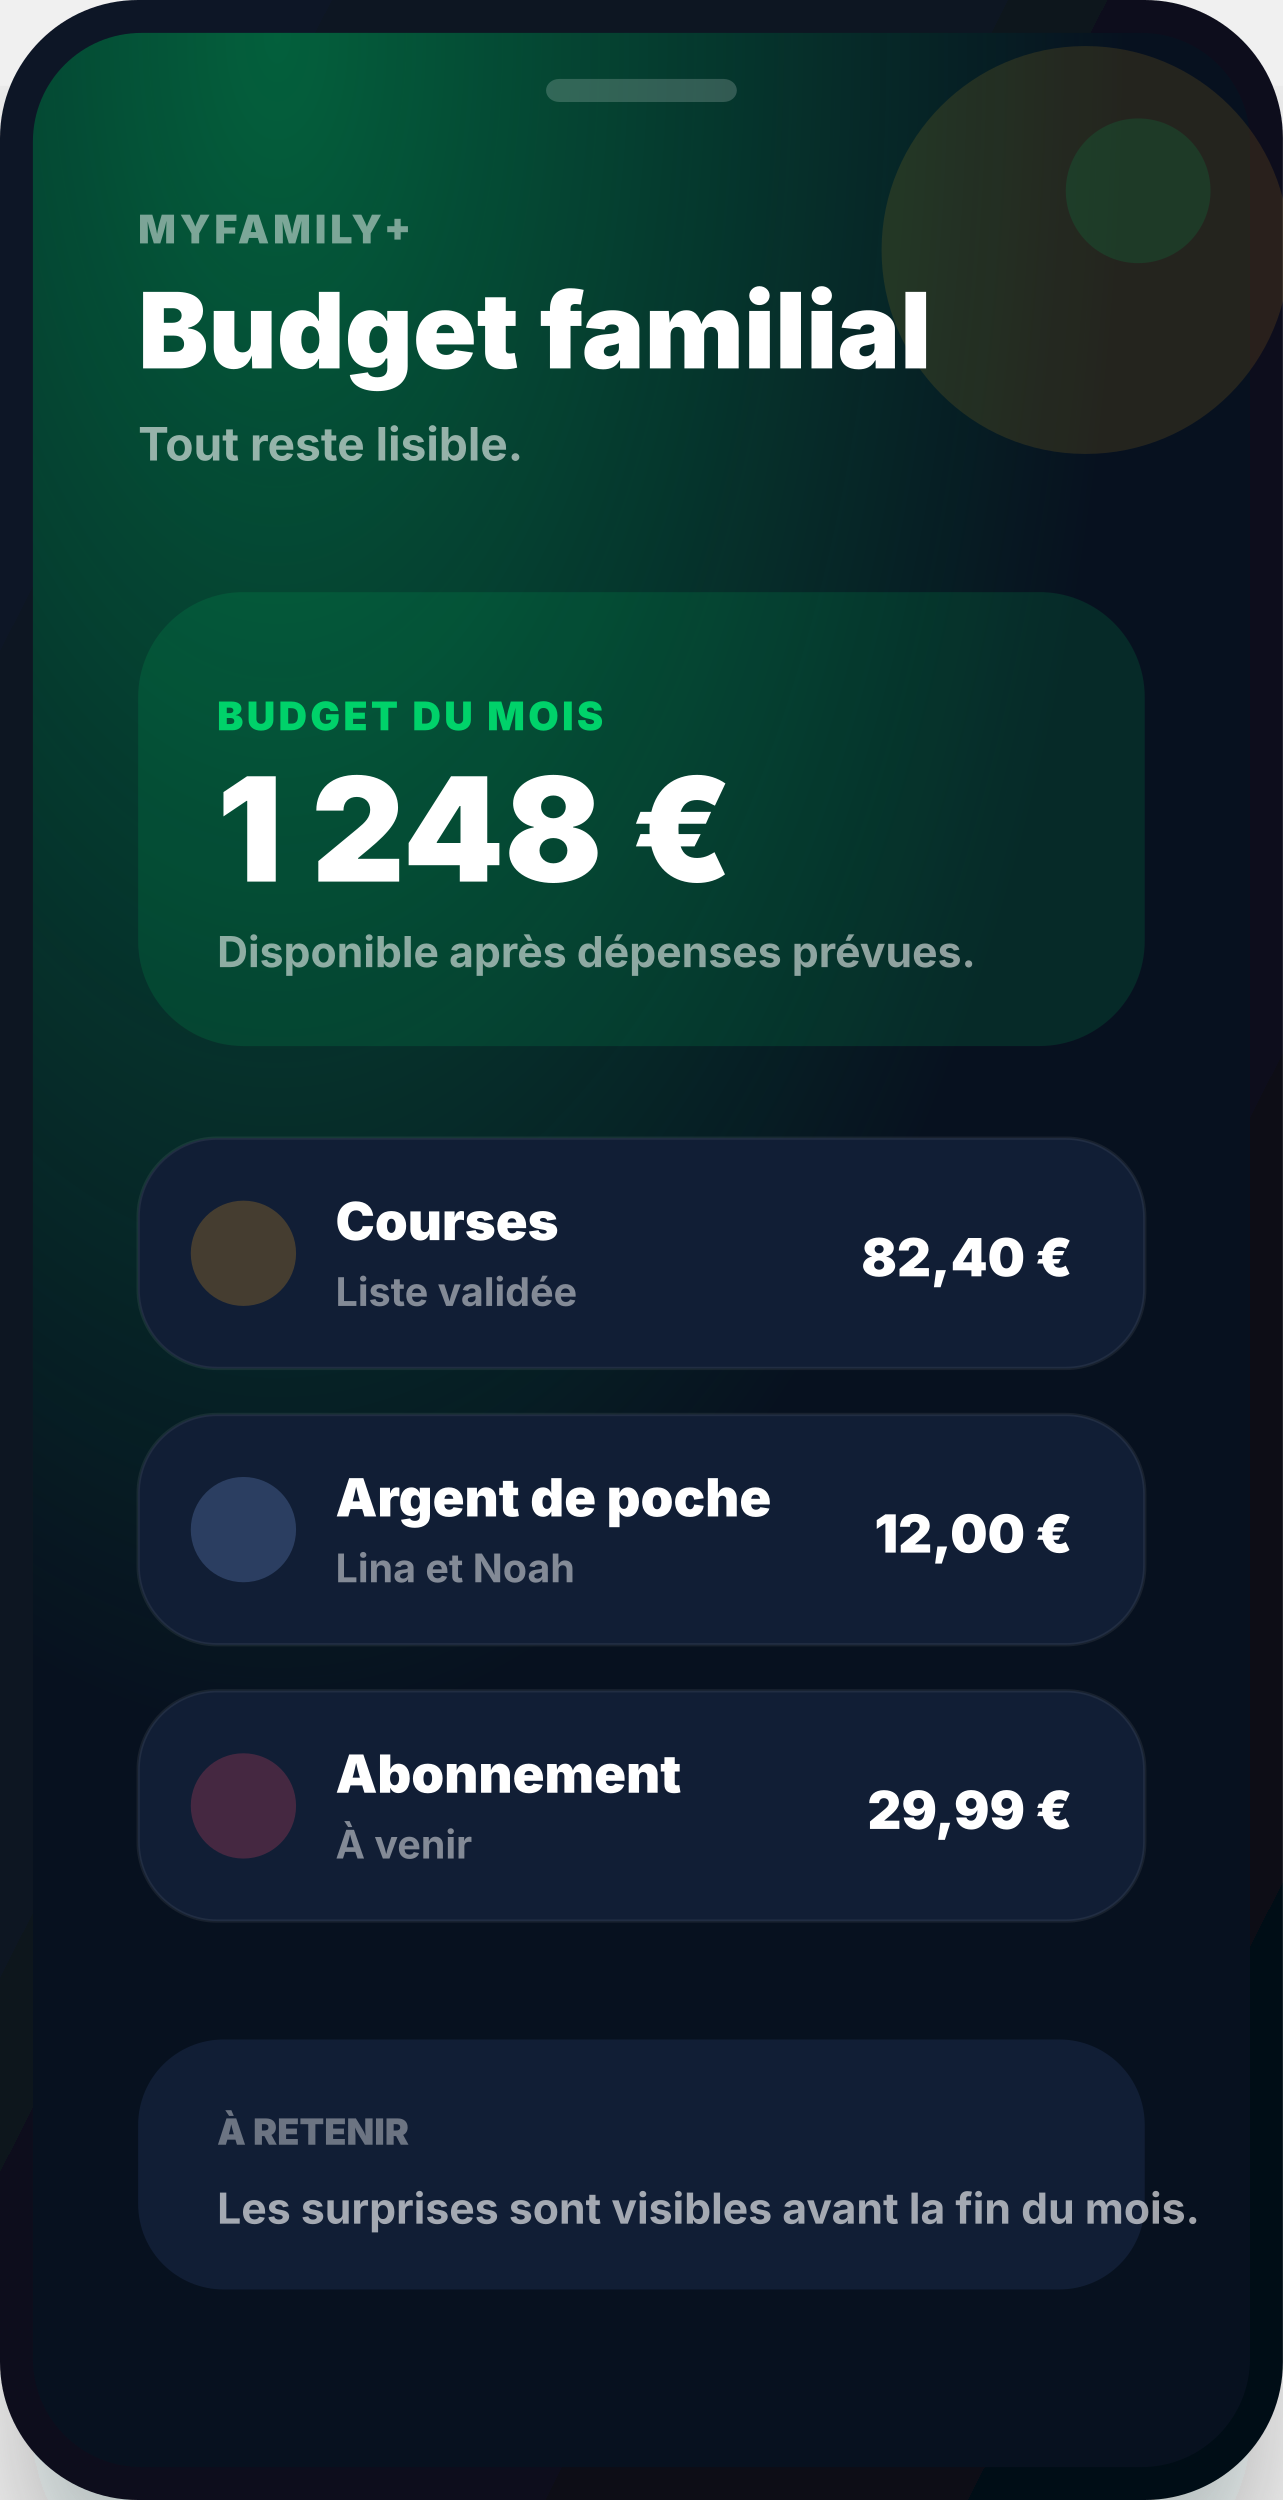
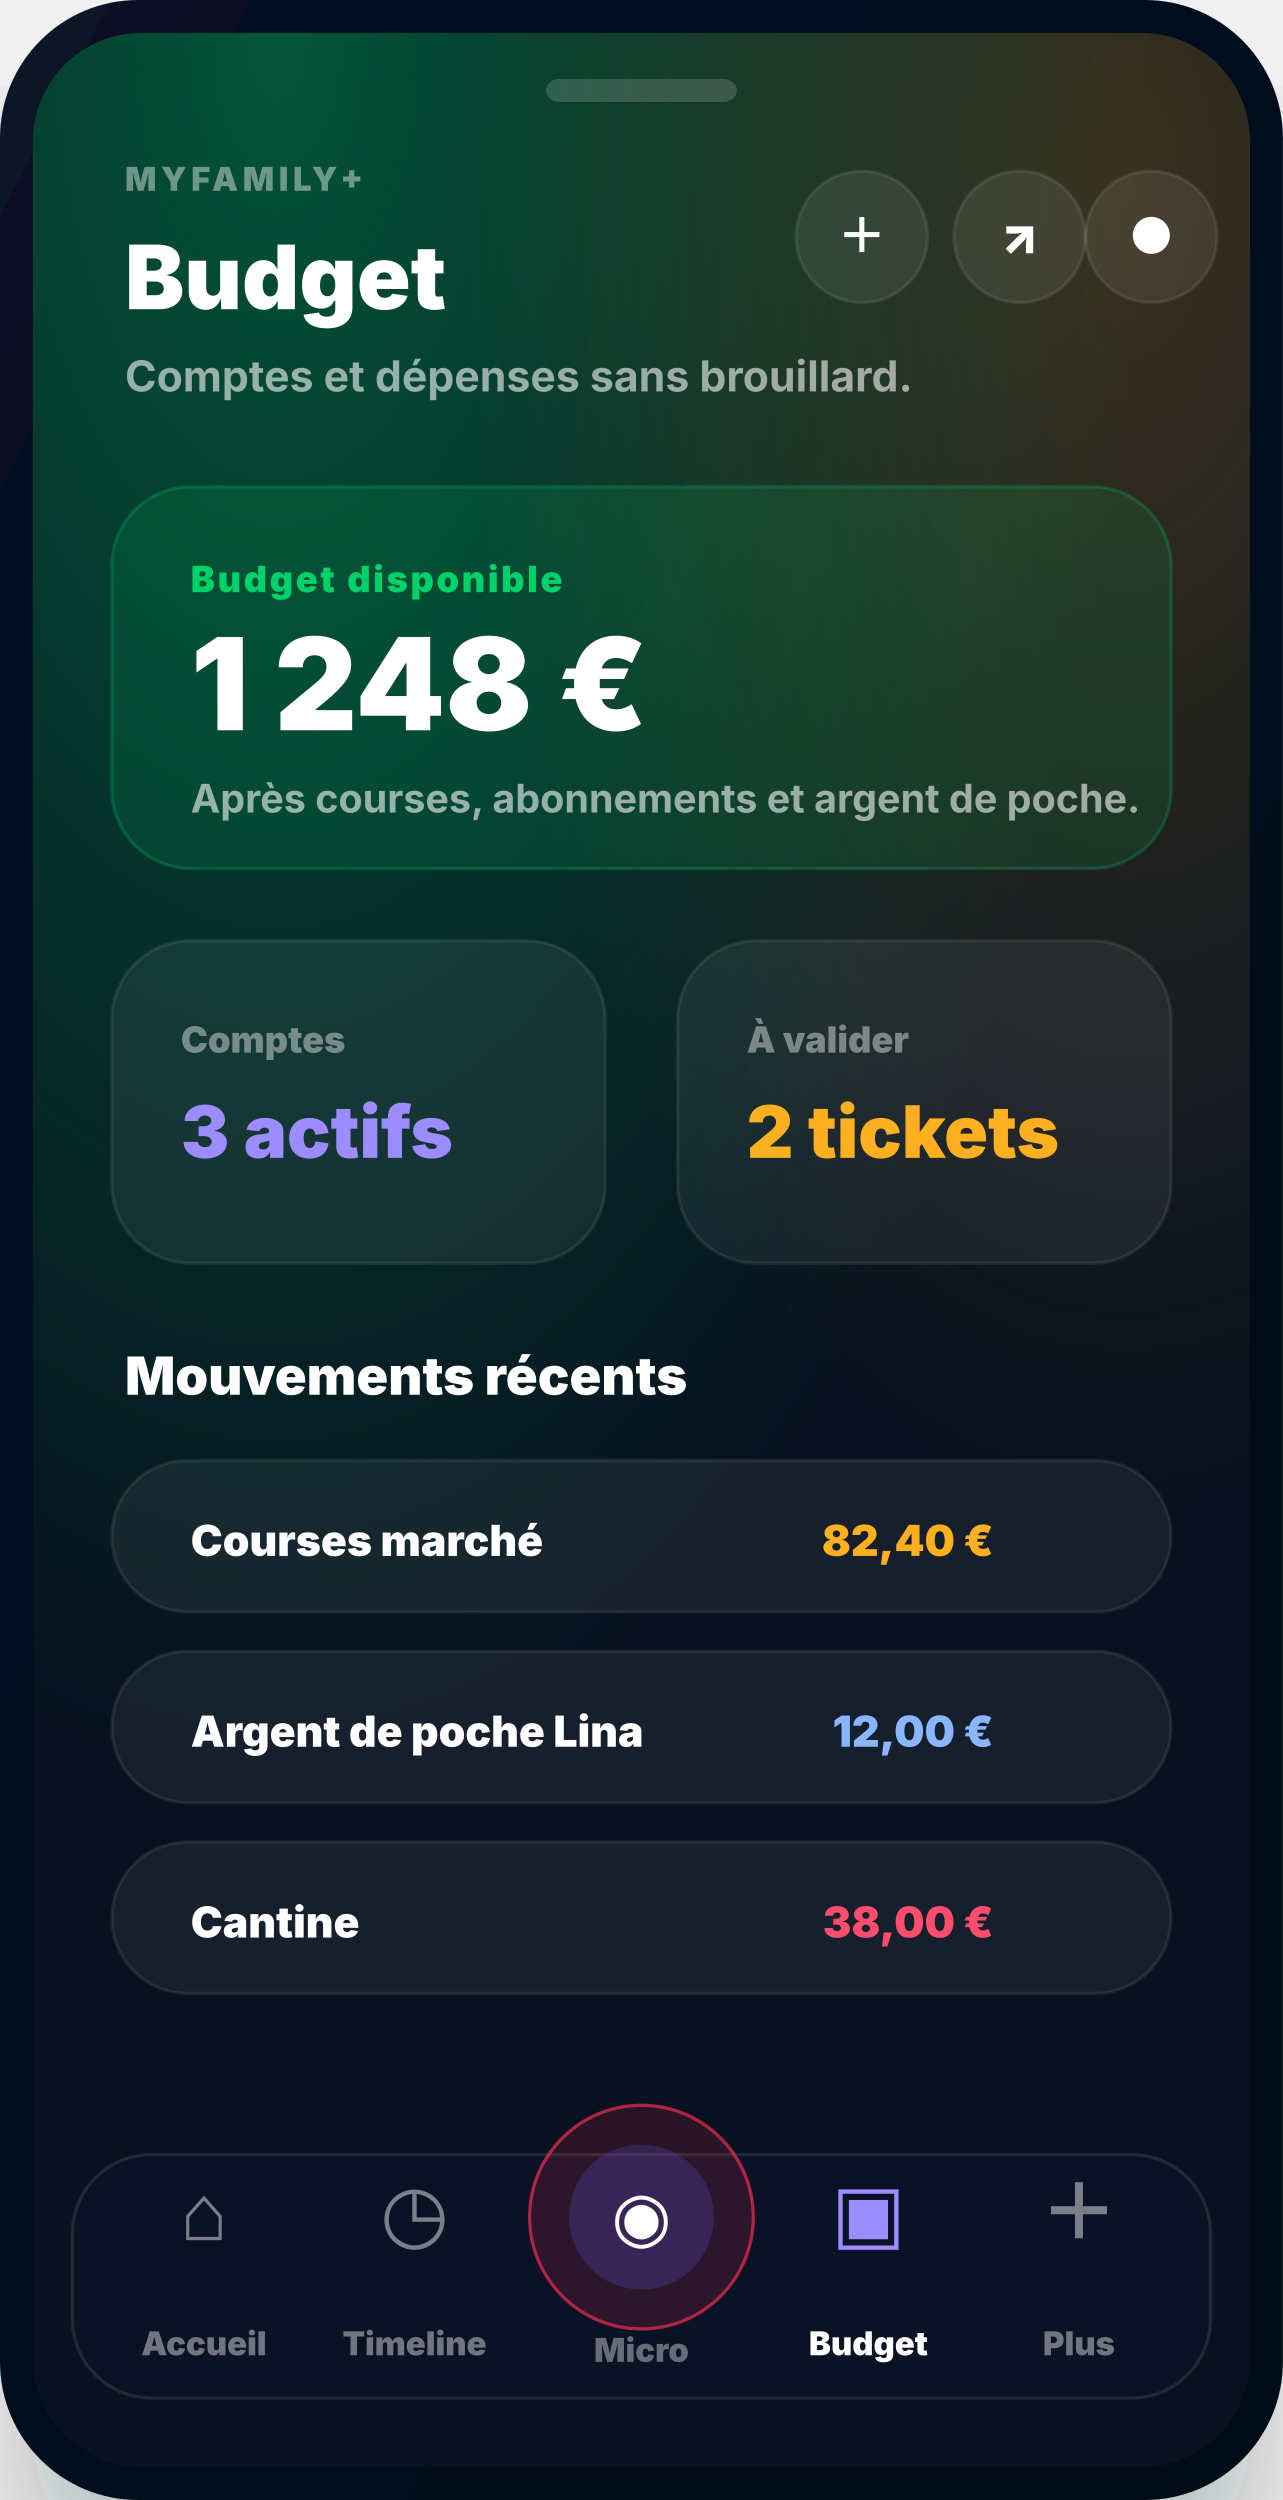
<svg xmlns="http://www.w3.org/2000/svg" width="780" height="1520" viewBox="0 0 390 760">
  <defs>
    <linearGradient id="shell" x1="0" x2="1" y1="0" y2="1">
-       <stop stop-color="#111827" />
-       <stop offset="1" stop-color="#050914" />
+       <stop stop-color="#071226" />
+       <stop offset="1" stop-color="#020713" />
    </linearGradient>
-     <radialGradient id="glow" cx="20%" cy="0%" r="70%">
-       <stop stop-color="#00A957" stop-opacity=".52" />
+     <radialGradient id="glow" cx="20%" cy="0%" r="72%">
+       <stop stop-color="#00A957" stop-opacity=".44" />
      <stop offset="1" stop-color="#00A957" stop-opacity="0" />
    </radialGradient>
+     <radialGradient id="warm" cx="90%" cy="6%" r="55%">
+       <stop stop-color="#FFB020" stop-opacity=".20" />
+       <stop offset="1" stop-color="#FFB020" stop-opacity="0" />
+     </radialGradient>
    <filter id="shadow" x="-30%" y="-30%" width="160%" height="160%">
-       <feDropShadow dx="0" dy="26" stdDeviation="22" flood-color="#101426" flood-opacity=".28" />
+       <feDropShadow dx="0" dy="26" stdDeviation="22" flood-color="#101426" flood-opacity=".26" />
    </filter>
+     <linearGradient id="purple" x1="0" x2="1">
+       <stop stop-color="#5C4DFF" />
+       <stop offset="1" stop-color="#8B5CF6" />
+     </linearGradient>
+     <linearGradient id="game" x1="0" x2="1" y1="0" y2="1">
+       <stop stop-color="#25124D" />
+       <stop offset=".55" stop-color="#111B3F" />
+       <stop offset="1" stop-color="#061522" />
+     </linearGradient>
  </defs>
  <rect width="390" height="760" rx="42" fill="url(#shell)" filter="url(#shadow)" />
  <rect x="10" y="10" width="370" height="740" rx="33" fill="#07111F" />
  <rect x="10" y="10" width="370" height="740" rx="33" fill="url(#glow)" />
-   <circle cx="330" cy="76" r="62" fill="#FFB020" fill-opacity=".12" />
-   <rect x="166" y="24" width="58" height="7" rx="4" fill="rgba(255,255,255,.18)" />
-   <circle cx="346" cy="58" r="22" fill="#00A957" fill-opacity=".17" />
-   <text x="42" y="74" fill="rgba(255,255,255,.48)" font-family="Inter, Arial, sans-serif" font-size="12" font-weight="850" letter-spacing="1.2">MYFAMILY+</text>
-   <text x="42" y="112" fill="#fff" font-family="Inter, Arial, sans-serif" font-size="32" font-weight="950">Budget familial</text>
-   <text x="42" y="140" fill="rgba(255,255,255,.58)" font-family="Inter, Arial, sans-serif" font-size="14" font-weight="650">Tout reste lisible.</text>
+   <rect x="10" y="10" width="370" height="740" rx="33" fill="url(#warm)" />
+   <rect x="166" y="24" width="58" height="7" rx="4" fill="rgba(255,255,255,.16)" />
  <g font-family="Inter, Arial, sans-serif">
-     <rect x="42" y="180" width="306" height="138" rx="32" fill="#00D26A" fill-opacity=".13" />
-     <text x="66" y="222" fill="#00D26A" font-size="12" font-weight="950" letter-spacing="1">BUDGET DU MOIS</text>
-     <text x="66" y="268" fill="#fff" font-size="44" font-weight="950">1 248 €</text>
-     <text x="66" y="294" fill="rgba(255,255,255,.55)" font-size="13" font-weight="650">Disponible après dépenses prévues.</text>
-     <rect x="42" y="346" width="306" height="70" rx="24" fill="#111E35" stroke="rgba(255,255,255,.07)" />
-     <circle cx="74" cy="381" r="16" fill="#FFB020" fill-opacity=".22" />
-     <text x="102" y="377" fill="#fff" font-size="16" font-weight="850">Courses</text>
-     <text x="102" y="397" fill="rgba(255,255,255,.48)" font-size="12" font-weight="650">Liste validée</text>
-     <text x="326" y="388" fill="#fff" text-anchor="end" font-size="16" font-weight="900">82,40 €</text>
-     <rect x="42" y="430" width="306" height="70" rx="24" fill="#111E35" stroke="rgba(255,255,255,.07)" />
-     <circle cx="74" cy="465" r="16" fill="#8AB5FF" fill-opacity=".22" />
-     <text x="102" y="461" fill="#fff" font-size="16" font-weight="850">Argent de poche</text>
-     <text x="102" y="481" fill="rgba(255,255,255,.48)" font-size="12" font-weight="650">Lina et Noah</text>
-     <text x="326" y="472" fill="#fff" text-anchor="end" font-size="16" font-weight="900">12,00 €</text>
-     <rect x="42" y="514" width="306" height="70" rx="24" fill="#111E35" stroke="rgba(255,255,255,.07)" />
-     <circle cx="74" cy="549" r="16" fill="#FF4D6D" fill-opacity=".22" />
-     <text x="102" y="545" fill="#fff" font-size="16" font-weight="850">Abonnement</text>
-     <text x="102" y="565" fill="rgba(255,255,255,.48)" font-size="12" font-weight="650">À venir</text>
-     <text x="326" y="556" fill="#fff" text-anchor="end" font-size="16" font-weight="900">29,99 €</text>
-     <rect x="42" y="620" width="306" height="76" rx="26" fill="#111E35" />
-     <text x="66" y="652" fill="rgba(255,255,255,.38)" font-size="11" font-weight="950">À RETENIR</text>
-     <text x="66" y="676" fill="rgba(255,255,255,.62)" font-size="13" font-weight="700">Les surprises sont visibles avant la fin du mois.</text>
+     <text x="38" y="58" fill="rgba(255,255,255,.42)" font-family="Inter, Arial, sans-serif" font-size="10" font-weight="950" letter-spacing="1.4">MYFAMILY+</text>
+     <text x="38" y="94" fill="#fff" font-family="Inter, Arial, sans-serif" font-size="27" font-weight="950">Budget</text>
+     <text x="38" y="119" fill="rgba(255,255,255,.58)" font-family="Inter, Arial, sans-serif" font-size="13" font-weight="700">Comptes et dépenses sans brouillard.</text>
+     <circle cx="262" cy="72" r="20" fill="rgba(255,255,255,.08)" stroke="rgba(255,255,255,.08)" />
+     <text x="262" y="77" fill="#fff" font-family="Inter, Arial, sans-serif" font-size="15" font-weight="950" text-anchor="middle">＋</text>
+     <circle cx="310" cy="72" r="20" fill="rgba(255,255,255,.08)" stroke="rgba(255,255,255,.08)" />
+     <text x="310" y="77" fill="#fff" font-family="Inter, Arial, sans-serif" font-size="15" font-weight="950" text-anchor="middle">↗</text>
+     <circle cx="350" cy="72" r="20" fill="rgba(255,255,255,.08)" stroke="rgba(255,255,255,.08)" />
+     <text x="350" y="77" fill="#fff" font-family="Inter, Arial, sans-serif" font-size="15" font-weight="950" text-anchor="middle">●</text>
+     <rect x="34" y="148" width="322" height="116" rx="24" fill="rgba(0,210,106,.12)" stroke="rgba(0,210,106,.22)" />
+     <text x="58" y="180" fill="#00D26A" font-family="Inter, Arial, sans-serif" font-size="11" font-weight="950" letter-spacing=".8">Budget disponible</text>
+     <text x="58" y="222" fill="#fff" font-family="Inter, Arial, sans-serif" font-size="39" font-weight="950">1 248 €</text>
+     <text x="58" y="247" fill="rgba(255,255,255,.58)" font-family="Inter, Arial, sans-serif" font-size="12" font-weight="720">Après courses, abonnements et argent de poche.</text>
+     <rect x="34" y="286" width="150" height="98" rx="24" fill="rgba(255,255,255,.06)" stroke="rgba(255,255,255,.08)" />
+     <text x="55" y="320" fill="rgba(255,255,255,.42)" font-family="Inter, Arial, sans-serif" font-size="11" font-weight="950">Comptes</text>
+     <text x="55" y="352" fill="#9C8CFF" font-family="Inter, Arial, sans-serif" font-size="22" font-weight="950">3 actifs</text>
+     <rect x="206" y="286" width="150" height="98" rx="24" fill="rgba(255,255,255,.06)" stroke="rgba(255,255,255,.08)" />
+     <text x="227" y="320" fill="rgba(255,255,255,.42)" font-family="Inter, Arial, sans-serif" font-size="11" font-weight="950">À valider</text>
+     <text x="227" y="352" fill="#FFB020" font-family="Inter, Arial, sans-serif" font-size="22" font-weight="950">2 tickets</text>
+     <text x="38" y="424" fill="#fff" font-family="Inter, Arial, sans-serif" font-size="16" font-weight="950">Mouvements récents</text>
+     <rect x="34" y="444" width="322" height="46" rx="23" fill="rgba(255,255,255,.06)" stroke="rgba(255,255,255,.08)" />
+     <text x="58" y="473" fill="#fff" font-family="Inter, Arial, sans-serif" font-size="13" font-weight="850">Courses marché</text>
+     <text x="302" y="473" fill="#FFB020" font-family="Inter, Arial, sans-serif" font-size="13" font-weight="950" text-anchor="end">82,40 €</text>
+     <rect x="34" y="502" width="322" height="46" rx="23" fill="rgba(255,255,255,.06)" stroke="rgba(255,255,255,.08)" />
+     <text x="58" y="531" fill="#fff" font-family="Inter, Arial, sans-serif" font-size="13" font-weight="850">Argent de poche Lina</text>
+     <text x="302" y="531" fill="#8AB5FF" font-family="Inter, Arial, sans-serif" font-size="13" font-weight="950" text-anchor="end">12,00 €</text>
+     <rect x="34" y="560" width="322" height="46" rx="23" fill="rgba(255,255,255,.06)" stroke="rgba(255,255,255,.08)" />
+     <text x="58" y="589" fill="#fff" font-family="Inter, Arial, sans-serif" font-size="13" font-weight="850">Cantine</text>
+     <text x="302" y="589" fill="#FF4D6D" font-family="Inter, Arial, sans-serif" font-size="13" font-weight="950" text-anchor="end">38,00 €</text>
+     <g font-family="Inter, Arial, sans-serif">
+       <rect x="22" y="655" width="346" height="74" rx="24" fill="rgba(10,19,38,.92)" stroke="rgba(255,255,255,.10)" />
+       <circle cx="195" cy="674" r="34" fill="rgba(255,45,85,.14)" stroke="#FF2D55" stroke-opacity=".65" />
+       <circle cx="195" cy="674" r="22" fill="rgba(108,92,255,.20)" />
+       <text x="195" y="681" fill="#fff" font-family="Inter, Arial, sans-serif" font-size="21" font-weight="950" text-anchor="middle">◉</text>
+       <text x="195" y="718" fill="rgba(255,255,255,.38)" font-family="Inter, Arial, sans-serif" font-size="10" font-weight="850" text-anchor="middle">Micro</text>
+       <text x="62" y="681" fill="rgba(255,255,255,.46)" font-family="Inter, Arial, sans-serif" font-size="24" font-weight="900" text-anchor="middle">⌂</text>
+       <text x="62" y="716" fill="rgba(255,255,255,.42)" font-family="Inter, Arial, sans-serif" font-size="10" font-weight="850" text-anchor="middle">Accueil</text>
+       <text x="126" y="681" fill="rgba(255,255,255,.46)" font-family="Inter, Arial, sans-serif" font-size="24" font-weight="900" text-anchor="middle">◷</text>
+       <text x="126" y="716" fill="rgba(255,255,255,.42)" font-family="Inter, Arial, sans-serif" font-size="10" font-weight="850" text-anchor="middle">Timeline</text>
+       <text x="264" y="681" fill="#9C8CFF" font-family="Inter, Arial, sans-serif" font-size="24" font-weight="900" text-anchor="middle">▣</text>
+       <text x="264" y="716" fill="#fff" font-family="Inter, Arial, sans-serif" font-size="10" font-weight="850" text-anchor="middle">Budget</text>
+       <text x="328" y="681" fill="rgba(255,255,255,.46)" font-family="Inter, Arial, sans-serif" font-size="24" font-weight="900" text-anchor="middle">＋</text>
+       <text x="328" y="716" fill="rgba(255,255,255,.42)" font-family="Inter, Arial, sans-serif" font-size="10" font-weight="850" text-anchor="middle">Plus</text>
+     </g>
  </g>
</svg>
